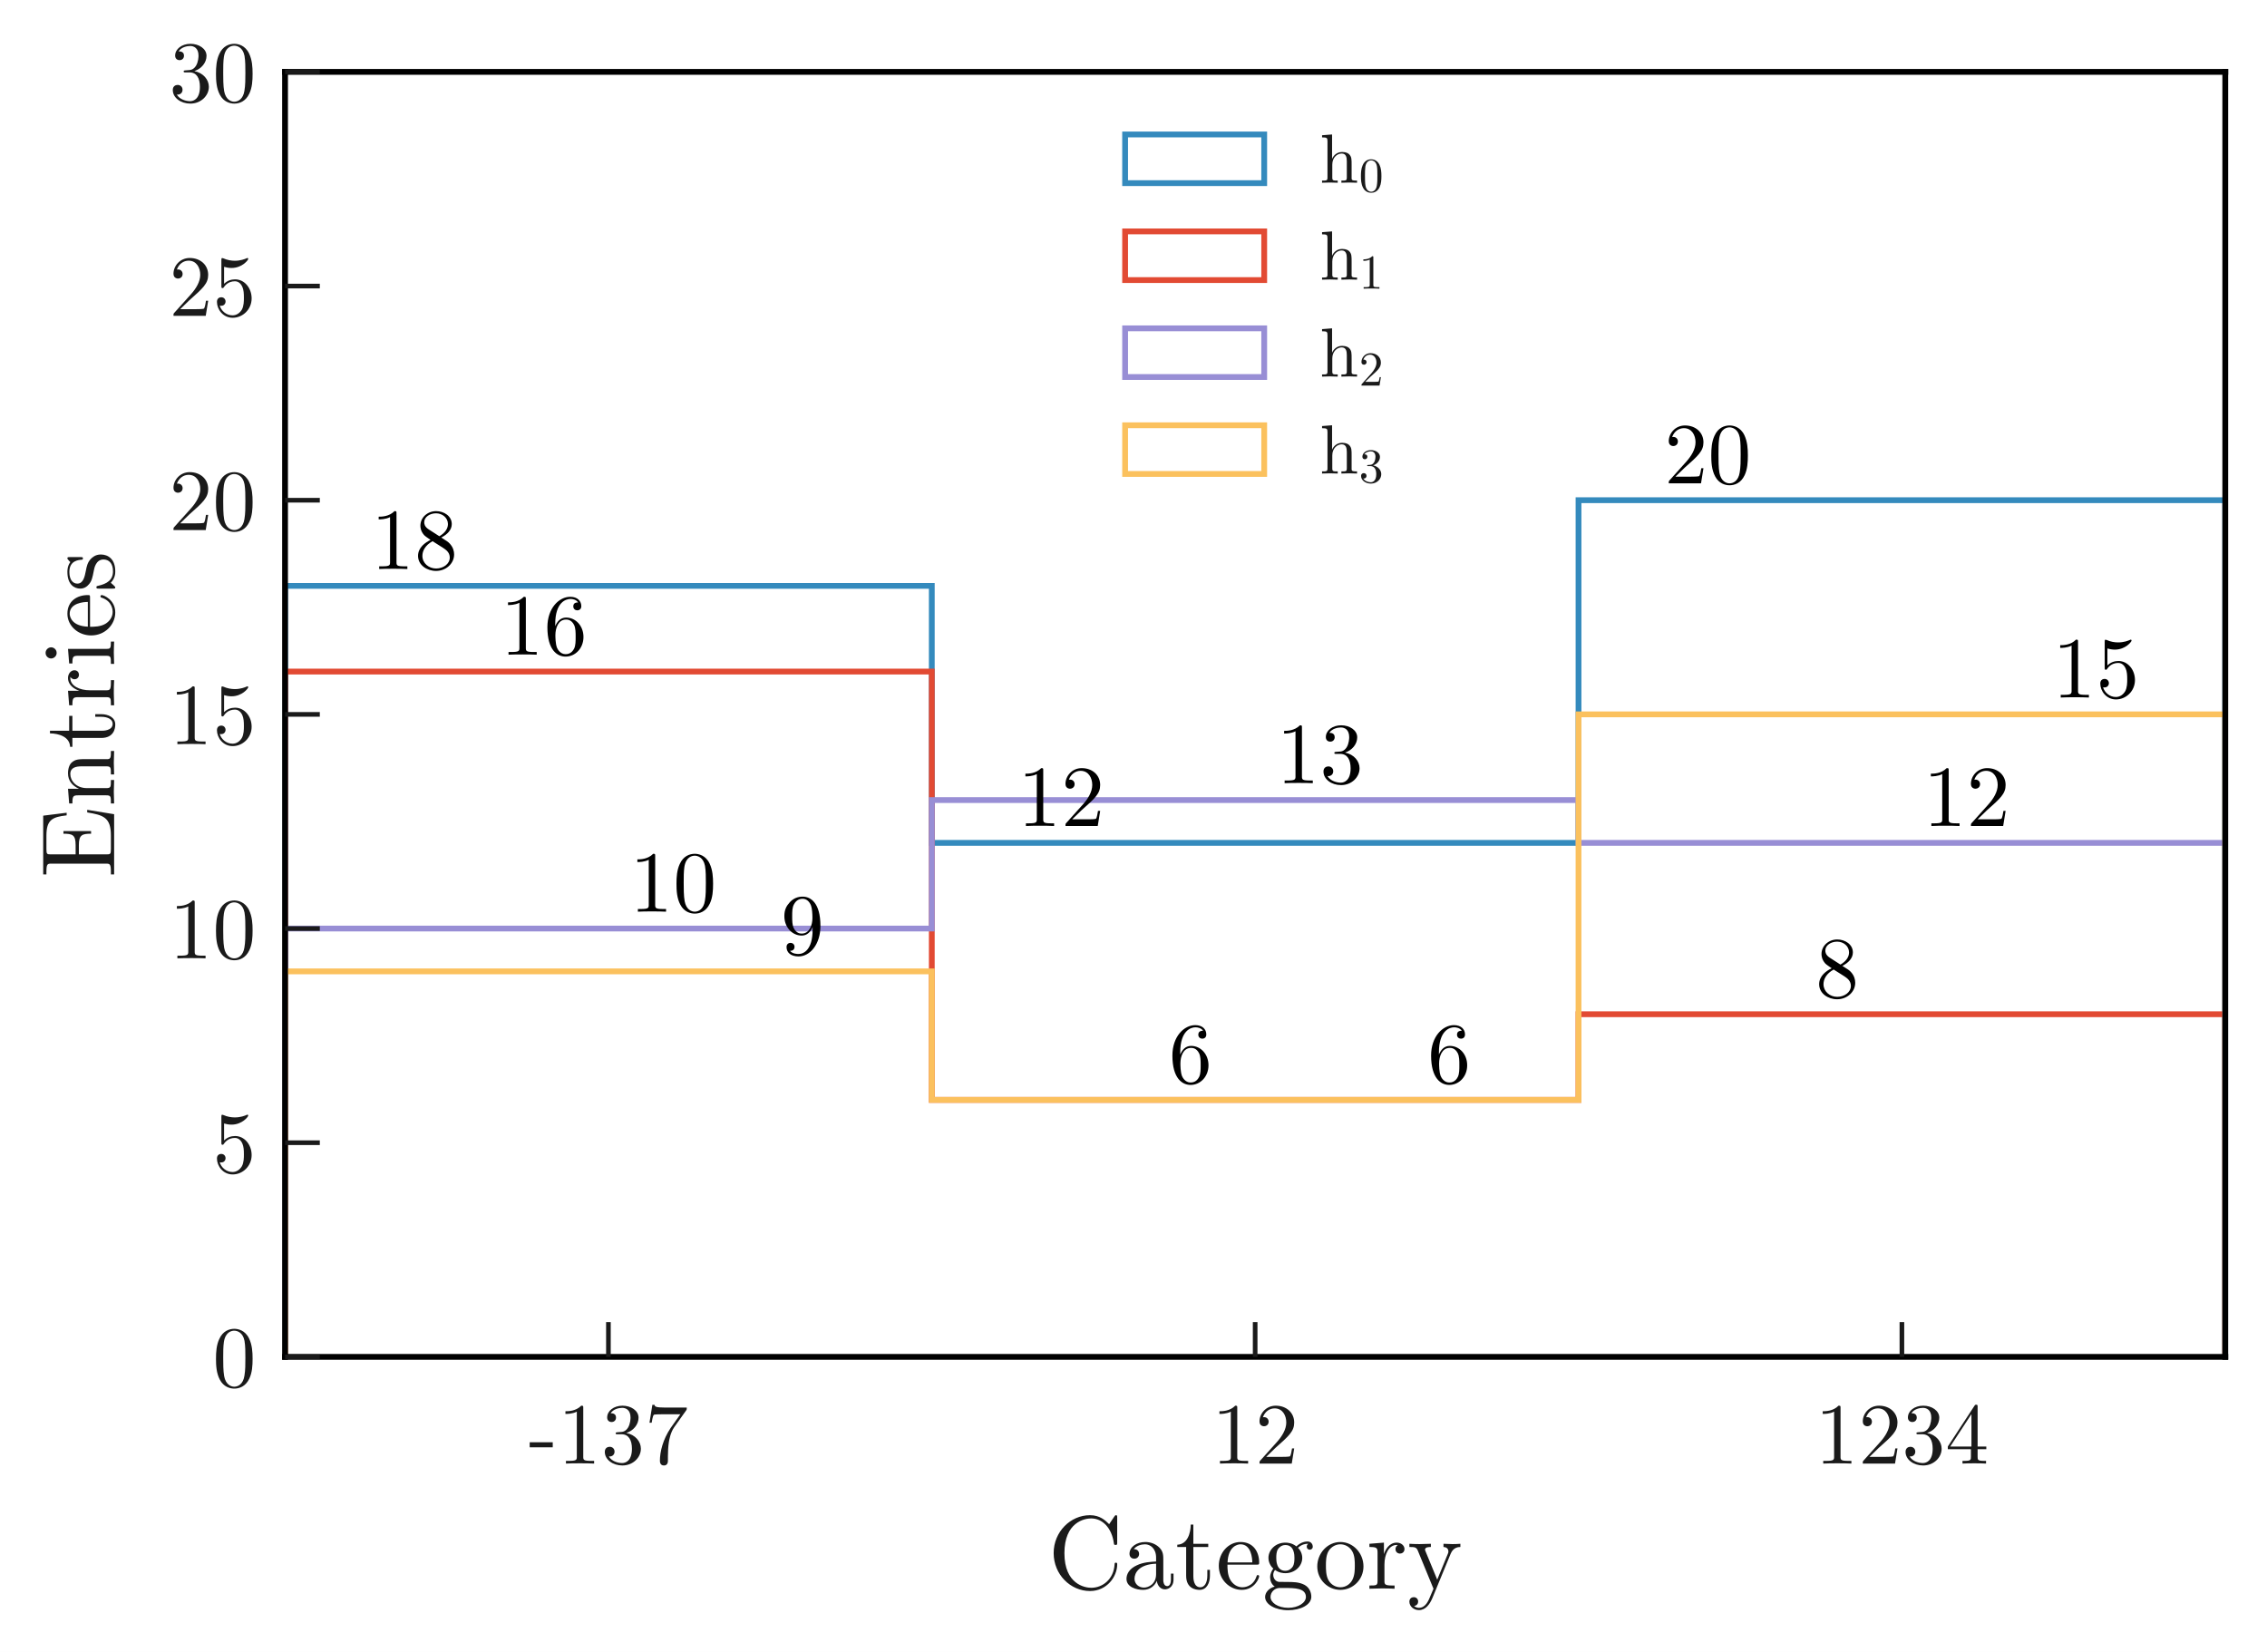
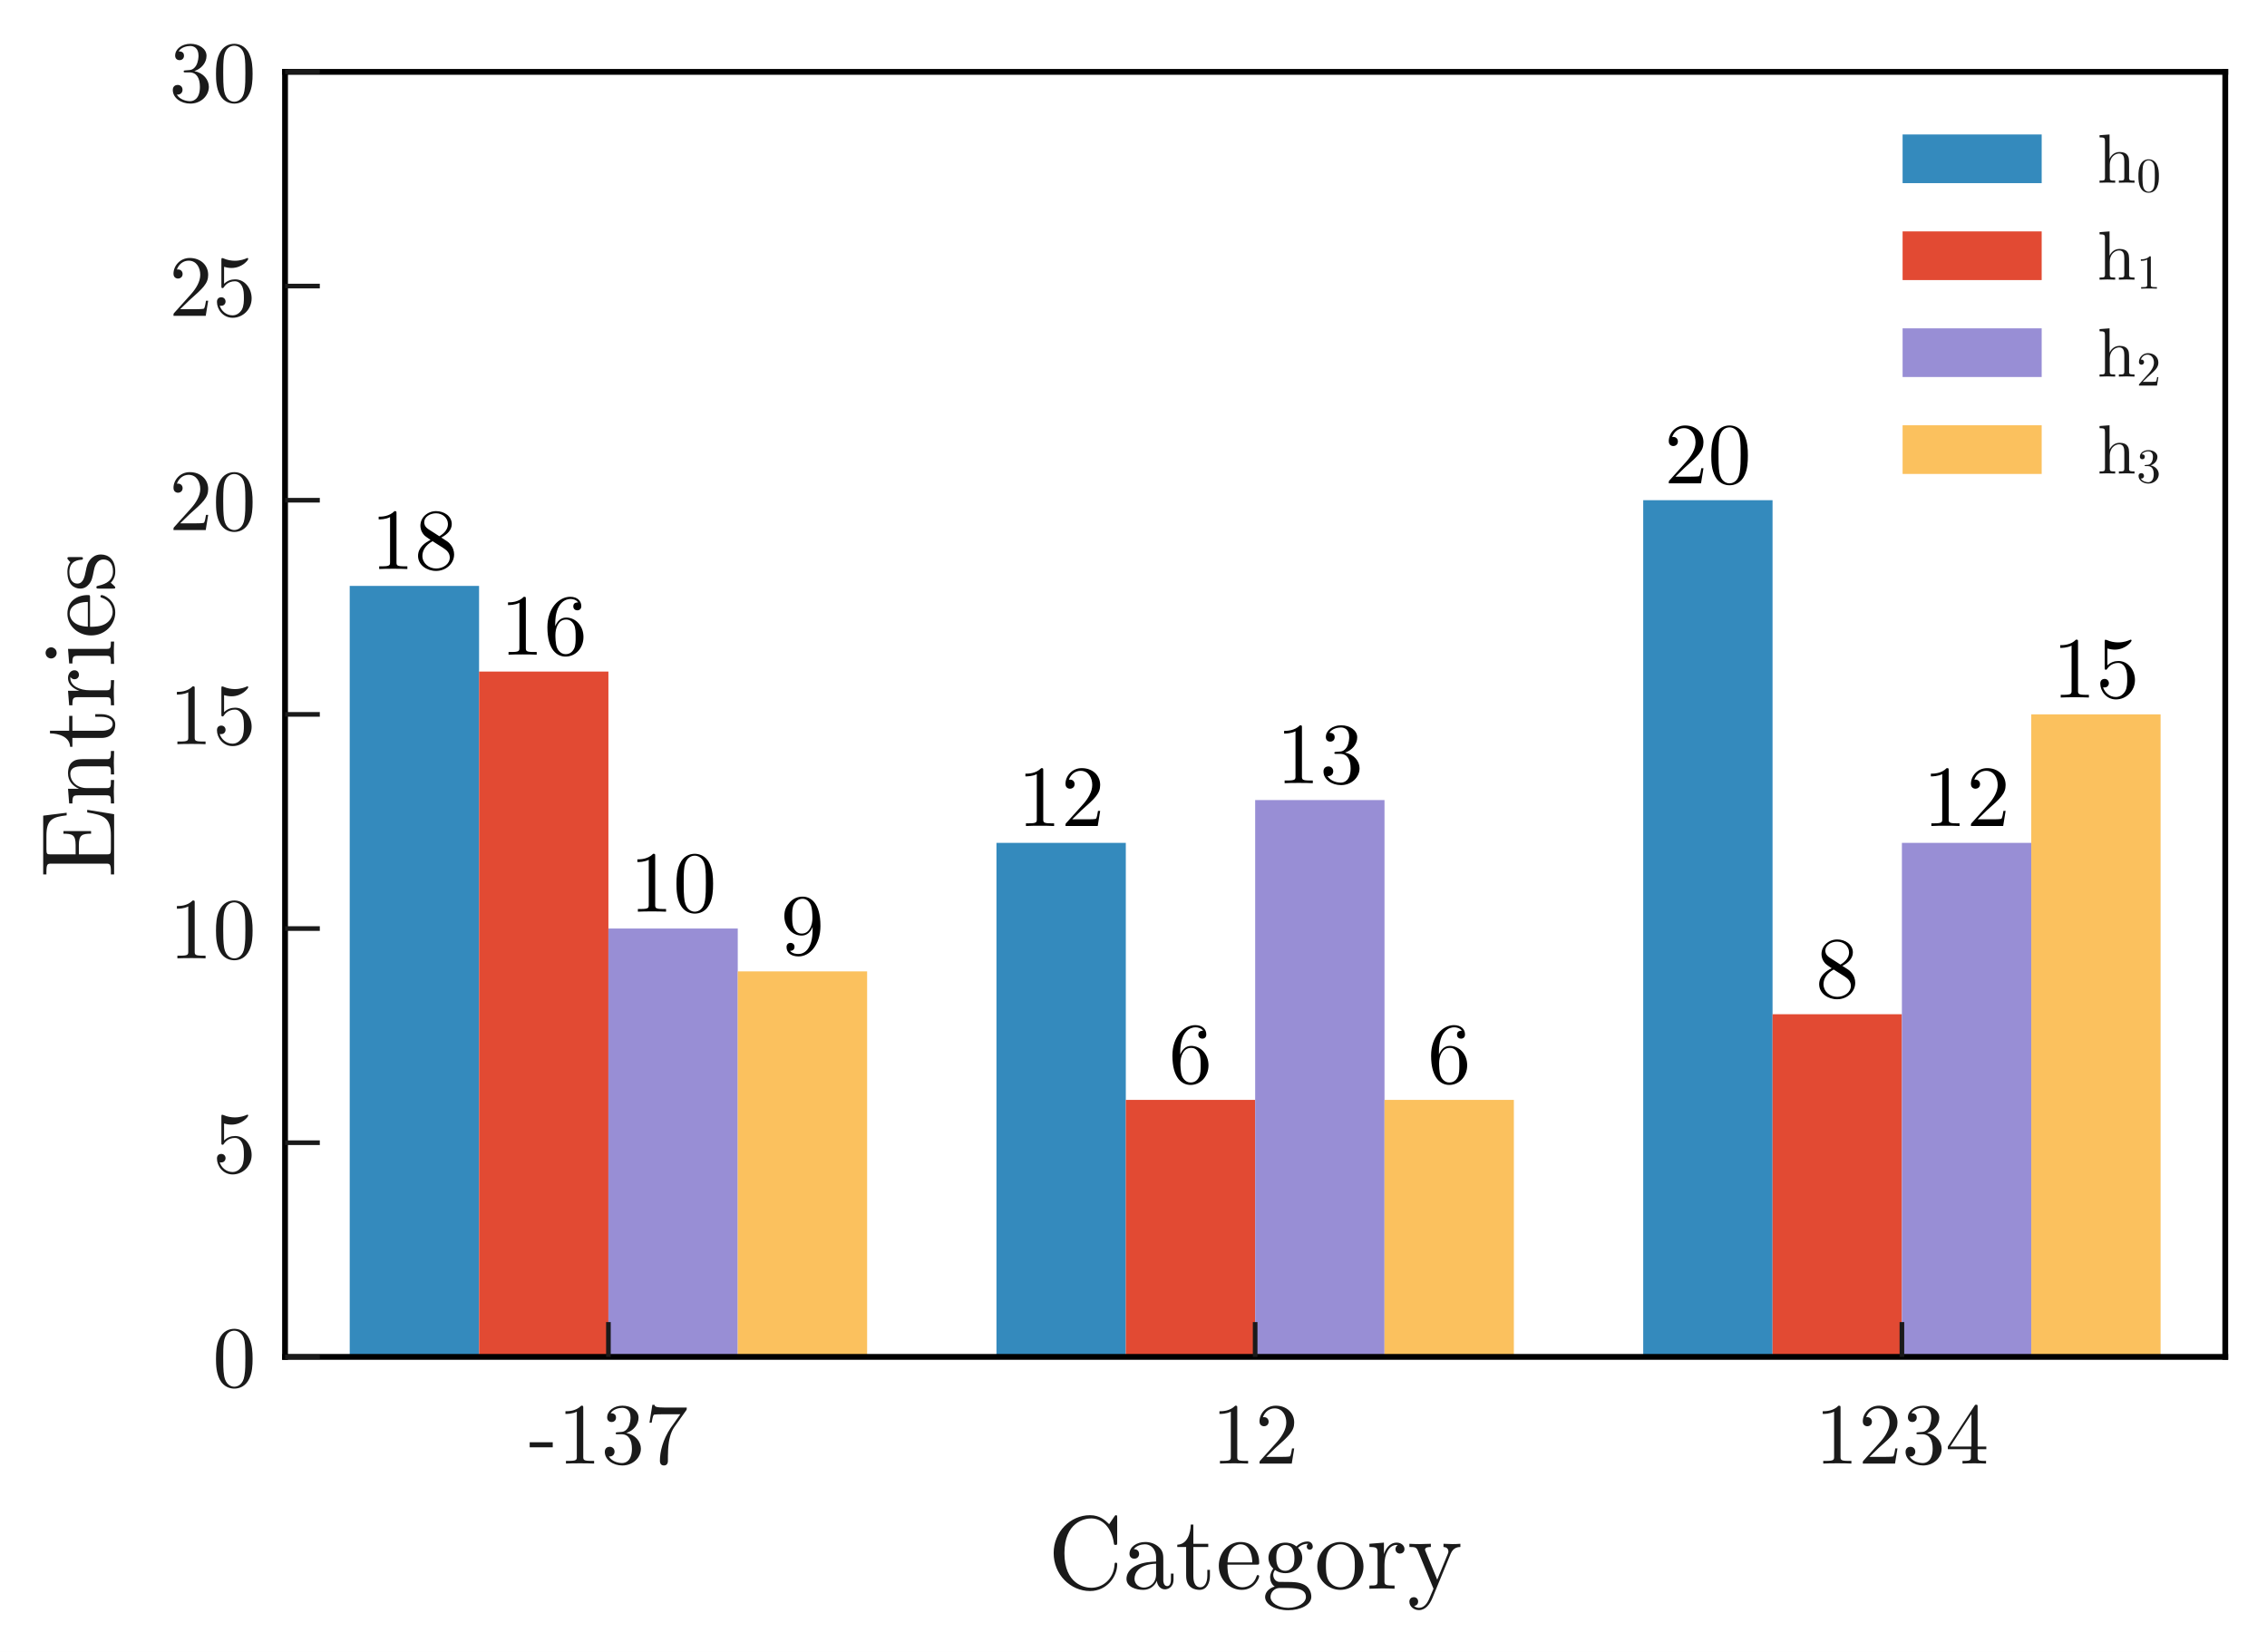
<svg xmlns="http://www.w3.org/2000/svg" xmlns:xlink="http://www.w3.org/1999/xlink" width="391.186pt" height="285.084pt" viewBox="0 0 391.186 285.084" version="1.1">
  <defs>
    <style type="text/css">*{stroke-linejoin: round; stroke-linecap: butt}</style>
  </defs>
  <g id="figure_1">
    <g id="patch_1">
      <path d="M 0 285.084  L 391.186 285.084  L 391.186 0  L 0 0  z " style="fill: #ffffff" />
    </g>
    <g id="axes_1">
      <g id="patch_2">
        <path d="M 49.186 234.165  L 383.986 234.165  L 383.986 12.405  L 49.186 12.405  z " style="fill: #ffffff" />
      </g>
      <g id="patch_3">
-         <path d="M 49.186 234.165  L 49.186 101.109  L 160.786 101.109  L 160.786 145.461  L 272.386 145.461  L 272.386 86.325  L 383.986 86.325  L 383.986 234.165  " clip-path="url(#p1857f18e37)" style="fill: none; stroke: #348abd; stroke-linejoin: miter" />
+         <path d="M 60.346 234.165  L 82.666 234.165  L 82.666 101.109  L 60.346 101.109  z " clip-path="url(#p1857f18e37)" style="fill: #348abd" />
      </g>
      <g id="patch_4">
-         <path d="M 49.186 234.165  L 49.186 115.893  L 160.786 115.893  L 160.786 189.813  L 272.386 189.813  L 272.386 175.029  L 383.986 175.029  L 383.986 234.165  " clip-path="url(#p1857f18e37)" style="fill: none; stroke: #e24a33; stroke-linejoin: miter" />
+         <path d="M 171.946 234.165  L 194.266 234.165  L 194.266 145.461  L 171.946 145.461  z " clip-path="url(#p1857f18e37)" style="fill: #348abd" />
      </g>
      <g id="patch_5">
-         <path d="M 49.186 234.165  L 49.186 160.245  L 160.786 160.245  L 160.786 138.069  L 272.386 138.069  L 272.386 145.461  L 383.986 145.461  L 383.986 234.165  " clip-path="url(#p1857f18e37)" style="fill: none; stroke: #988ed5; stroke-linejoin: miter" />
+         <path d="M 283.546 234.165  L 305.866 234.165  L 305.866 86.325  L 283.546 86.325  z " clip-path="url(#p1857f18e37)" style="fill: #348abd" />
      </g>
      <g id="patch_6">
-         <path d="M 49.186 234.165  L 49.186 167.637  L 160.786 167.637  L 160.786 189.813  L 272.386 189.813  L 272.386 123.285  L 383.986 123.285  L 383.986 234.165  " clip-path="url(#p1857f18e37)" style="fill: none; stroke: #fbc15e; stroke-linejoin: miter" />
+         <path d="M 82.666 234.165  L 104.986 234.165  L 104.986 115.893  L 82.666 115.893  z " clip-path="url(#p1857f18e37)" style="fill: #e24a33" />
      </g>
      <g id="patch_7">
+         <path d="M 194.266 234.165  L 216.586 234.165  L 216.586 189.813  L 194.266 189.813  z " clip-path="url(#p1857f18e37)" style="fill: #e24a33" />
+       </g>
+       <g id="patch_8">
+         <path d="M 305.866 234.165  L 328.186 234.165  L 328.186 175.029  L 305.866 175.029  z " clip-path="url(#p1857f18e37)" style="fill: #e24a33" />
+       </g>
+       <g id="patch_9">
+         <path d="M 104.986 234.165  L 127.306 234.165  L 127.306 160.245  L 104.986 160.245  z " clip-path="url(#p1857f18e37)" style="fill: #988ed5" />
+       </g>
+       <g id="patch_10">
+         <path d="M 216.586 234.165  L 238.906 234.165  L 238.906 138.069  L 216.586 138.069  z " clip-path="url(#p1857f18e37)" style="fill: #988ed5" />
+       </g>
+       <g id="patch_11">
+         <path d="M 328.186 234.165  L 350.506 234.165  L 350.506 145.461  L 328.186 145.461  z " clip-path="url(#p1857f18e37)" style="fill: #988ed5" />
+       </g>
+       <g id="patch_12">
+         <path d="M 127.306 234.165  L 149.626 234.165  L 149.626 167.637  L 127.306 167.637  z " clip-path="url(#p1857f18e37)" style="fill: #fbc15e" />
+       </g>
+       <g id="patch_13">
+         <path d="M 238.906 234.165  L 261.226 234.165  L 261.226 189.813  L 238.906 189.813  z " clip-path="url(#p1857f18e37)" style="fill: #fbc15e" />
+       </g>
+       <g id="patch_14">
+         <path d="M 350.506 234.165  L 372.826 234.165  L 372.826 123.285  L 350.506 123.285  z " clip-path="url(#p1857f18e37)" style="fill: #fbc15e" />
+       </g>
+       <g id="patch_15">
        <path d="M 49.186 234.165  L 49.186 12.405  " style="fill: none; stroke: #000000; stroke-linejoin: miter; stroke-linecap: square" />
      </g>
-       <g id="patch_8">
+       <g id="patch_16">
        <path d="M 383.986 234.165  L 383.986 12.405  " style="fill: none; stroke: #000000; stroke-linejoin: miter; stroke-linecap: square" />
      </g>
-       <g id="patch_9">
+       <g id="patch_17">
        <path d="M 49.186 234.165  L 383.986 234.165  " style="fill: none; stroke: #000000; stroke-linejoin: miter; stroke-linecap: square" />
      </g>
-       <g id="patch_10">
+       <g id="patch_18">
        <path d="M 49.186 12.405  L 383.986 12.405  " style="fill: none; stroke: #000000; stroke-linejoin: miter; stroke-linecap: square" />
      </g>
      <g id="matplotlib.axis_1">
        <g id="xtick_1">
          <g id="line2d_1">
            <defs>
              <path id="m8dec1b3d1d" d="M 0 0  L 0 -6  " style="stroke: #1a1a1a; stroke-width: 0.8" />
            </defs>
            <g>
              <use xlink:href="#m8dec1b3d1d" x="104.986" y="234.165" style="fill: #1a1a1a; stroke: #1a1a1a; stroke-width: 0.8" />
            </g>
          </g>
          <g id="text_1">
            <g style="fill: #1a1a1a" transform="translate(91.23898 252.5764) scale(0.15 -0.15)">
              <defs>
                <path id="LatinModernMath-Regular-2d" d="M 1766 1197  L 1766 1568  L 70 1568  L 70 1197  L 1766 1197  z " transform="scale(0.015625)" />
                <path id="LatinModernMath-Regular-31" d="M 2682 0  L 2682 198  L 2477 198  C 1901 198 1882 269 1882 506  L 1882 4096  C 1882 4250 1882 4262 1734 4262  C 1338 3853 774 3853 570 3853  L 570 3654  C 698 3654 1075 3654 1408 3821  L 1408 506  C 1408 275 1389 198 813 198  L 608 198  L 608 0  C 832 19 1389 19 1645 19  C 1901 19 2458 19 2682 0  z " transform="scale(0.015625)" />
                <path id="LatinModernMath-Regular-33" d="M 2925 1094  C 2925 1619 2522 2118 1856 2253  C 2381 2426 2752 2874 2752 3379  C 2752 3904 2189 4262 1574 4262  C 928 4262 442 3878 442 3392  C 442 3181 582 3059 768 3059  C 966 3059 1094 3200 1094 3386  C 1094 3706 794 3706 698 3706  C 896 4019 1318 4102 1549 4102  C 1811 4102 2163 3962 2163 3386  C 2163 3309 2150 2938 1984 2656  C 1792 2349 1574 2330 1414 2323  C 1363 2317 1210 2304 1165 2304  C 1114 2298 1069 2291 1069 2227  C 1069 2157 1114 2157 1222 2157  L 1504 2157  C 2029 2157 2266 1722 2266 1094  C 2266 224 1824 38 1542 38  C 1267 38 787 147 563 525  C 787 493 986 634 986 877  C 986 1107 813 1235 627 1235  C 474 1235 269 1146 269 864  C 269 282 864 -141 1562 -141  C 2342 -141 2925 442 2925 1094  z " transform="scale(0.015625)" />
                <path id="LatinModernMath-Regular-37" d="M 3104 4122  L 1549 4122  C 768 4122 755 4205 730 4326  L 570 4326  L 358 3008  L 518 3008  C 538 3110 595 3514 678 3590  C 723 3629 1222 3629 1306 3629  L 2630 3629  L 1914 2618  C 1338 1754 1126 864 1126 211  C 1126 147 1126 -141 1421 -141  C 1715 -141 1715 147 1715 211  L 1715 538  C 1715 890 1734 1242 1786 1587  C 1811 1734 1901 2285 2182 2682  L 3046 3898  C 3104 3974 3104 3987 3104 4122  z " transform="scale(0.015625)" />
              </defs>
              <use xlink:href="#LatinModernMath-Regular-2d" />
              <use xlink:href="#LatinModernMath-Regular-31" x="33.3" />
              <use xlink:href="#LatinModernMath-Regular-33" x="83.3" />
              <use xlink:href="#LatinModernMath-Regular-37" x="133.3" />
            </g>
          </g>
        </g>
        <g id="xtick_2">
          <g id="line2d_2">
            <g>
              <use xlink:href="#m8dec1b3d1d" x="216.586" y="234.165" style="fill: #1a1a1a; stroke: #1a1a1a; stroke-width: 0.8" />
            </g>
          </g>
          <g id="text_2">
            <g style="fill: #1a1a1a" transform="translate(209.0863 252.5764) scale(0.15 -0.15)">
              <defs>
                <path id="LatinModernMath-Regular-32" d="M 2874 1114  L 2714 1114  C 2682 922 2637 640 2573 544  C 2528 493 2106 493 1965 493  L 813 493  L 1491 1152  C 2490 2035 2874 2381 2874 3021  C 2874 3750 2298 4262 1517 4262  C 794 4262 320 3674 320 3104  C 320 2746 640 2746 659 2746  C 768 2746 992 2822 992 3085  C 992 3251 877 3418 653 3418  C 602 3418 589 3418 570 3411  C 717 3827 1062 4064 1434 4064  C 2016 4064 2291 3546 2291 3021  C 2291 2509 1971 2003 1619 1606  L 390 237  C 320 166 320 154 320 0  L 2694 0  L 2874 1114  z " transform="scale(0.015625)" />
              </defs>
              <use xlink:href="#LatinModernMath-Regular-31" />
              <use xlink:href="#LatinModernMath-Regular-32" x="50" />
            </g>
          </g>
        </g>
        <g id="xtick_3">
          <g id="line2d_3">
            <g>
              <use xlink:href="#m8dec1b3d1d" x="328.186" y="234.165" style="fill: #1a1a1a; stroke: #1a1a1a; stroke-width: 0.8" />
            </g>
          </g>
          <g id="text_3">
            <g style="fill: #1a1a1a" transform="translate(313.1862 252.5764) scale(0.15 -0.15)">
              <defs>
                <path id="LatinModernMath-Regular-34" d="M 3014 1056  L 3014 1254  L 2374 1254  L 2374 4166  C 2374 4294 2374 4333 2272 4333  C 2214 4333 2195 4333 2144 4256  L 179 1254  L 179 1056  L 1882 1056  L 1882 499  C 1882 269 1869 198 1395 198  L 1261 198  L 1261 0  C 1523 19 1856 19 2125 19  C 2394 19 2733 19 2995 0  L 2995 198  L 2861 198  C 2387 198 2374 269 2374 499  L 2374 1056  L 3014 1056  z M 1920 1254  L 358 1254  L 1920 3642  L 1920 1254  z " transform="scale(0.015625)" />
              </defs>
              <use xlink:href="#LatinModernMath-Regular-31" />
              <use xlink:href="#LatinModernMath-Regular-32" x="50" />
              <use xlink:href="#LatinModernMath-Regular-33" x="100" />
              <use xlink:href="#LatinModernMath-Regular-34" x="150" />
            </g>
          </g>
        </g>
        <g id="text_4">
          <g style="fill: #1a1a1a" transform="translate(180.8098 274.1773) scale(0.18 -0.18)">
            <defs>
              <path id="LatinModernMath-Regular-43" d="M 4256 1491  C 4256 1555 4256 1600 4173 1600  C 4102 1600 4102 1562 4096 1498  C 4045 582 3360 58 2662 58  C 2272 58 1018 275 1018 2182  C 1018 4096 2266 4314 2656 4314  C 3354 4314 3923 3731 4051 2797  C 4064 2707 4064 2688 4154 2688  C 4256 2688 4256 2707 4256 2842  L 4256 4358  C 4256 4467 4256 4512 4186 4512  C 4160 4512 4134 4512 4083 4435  L 3763 3962  C 3526 4192 3200 4512 2586 4512  C 1389 4512 358 3494 358 2189  C 358 864 1395 -141 2586 -141  C 3629 -141 4256 749 4256 1491  z " transform="scale(0.015625)" />
              <path id="LatinModernMath-Regular-61" d="M 3091 570  L 3091 928  L 2931 928  L 2931 570  C 2931 198 2771 160 2701 160  C 2490 160 2464 448 2464 480  L 2464 1760  C 2464 2029 2464 2278 2234 2515  C 1984 2765 1664 2867 1357 2867  C 832 2867 390 2566 390 2144  C 390 1952 518 1843 685 1843  C 864 1843 979 1971 979 2138  C 979 2214 947 2426 653 2432  C 826 2656 1139 2726 1344 2726  C 1658 2726 2022 2477 2022 1907  L 2022 1670  C 1696 1651 1248 1632 845 1440  C 365 1222 205 890 205 608  C 205 90 826 -70 1229 -70  C 1651 -70 1946 186 2067 486  C 2093 230 2266 -38 2566 -38  C 2701 -38 3091 51 3091 570  z M 2022 896  C 2022 288 1562 70 1274 70  C 960 70 698 294 698 614  C 698 966 966 1498 2022 1536  L 2022 896  z " transform="scale(0.015625)" />
              <path id="LatinModernMath-Regular-74" d="M 2125 794  L 2125 1158  L 1965 1158  L 1965 806  C 1965 333 1773 90 1536 90  C 1107 90 1107 672 1107 781  L 1107 2560  L 2022 2560  L 2022 2758  L 1107 2758  L 1107 3936  L 947 3936  C 941 3411 749 2726 122 2701  L 122 2560  L 666 2560  L 666 794  C 666 6 1261 -70 1491 -70  C 1946 -70 2125 384 2125 794  z " transform="scale(0.015625)" />
              <path id="LatinModernMath-Regular-65" d="M 2656 762  C 2656 826 2605 838 2573 838  C 2515 838 2502 800 2490 749  C 2266 90 1690 90 1626 90  C 1306 90 1050 282 902 518  C 710 826 710 1248 710 1478  L 2496 1478  C 2637 1478 2656 1478 2656 1613  C 2656 2246 2310 2867 1510 2867  C 768 2867 179 2208 179 1408  C 179 550 851 -70 1587 -70  C 2368 -70 2656 640 2656 762  z M 2234 1613  L 717 1613  C 755 2566 1293 2726 1510 2726  C 2170 2726 2234 1862 2234 1613  z " transform="scale(0.015625)" />
              <path id="LatinModernMath-Regular-67" d="M 3104 2586  C 3104 2694 3027 2899 2778 2899  C 2650 2899 2368 2861 2099 2598  C 1830 2810 1562 2829 1421 2829  C 826 2829 384 2387 384 1894  C 384 1613 525 1370 685 1235  C 602 1139 486 928 486 704  C 486 506 570 262 768 134  C 384 26 179 -250 179 -506  C 179 -966 813 -1318 1594 -1318  C 2349 -1318 3014 -992 3014 -493  C 3014 -269 2925 58 2598 237  C 2259 416 1888 416 1498 416  C 1338 416 1062 416 1018 422  C 813 448 678 646 678 851  C 678 877 678 1024 787 1152  C 1037 973 1299 954 1421 954  C 2016 954 2458 1395 2458 1888  C 2458 2125 2355 2362 2195 2509  C 2426 2726 2656 2758 2771 2758  C 2771 2758 2816 2758 2835 2752  C 2765 2726 2733 2656 2733 2579  C 2733 2470 2816 2394 2918 2394  C 2982 2394 3104 2438 3104 2586  z M 1978 1894  C 1978 1722 1971 1517 1875 1357  C 1824 1280 1677 1101 1421 1101  C 864 1101 864 1741 864 1888  C 864 2061 870 2266 966 2426  C 1018 2502 1165 2682 1421 2682  C 1978 2682 1978 2042 1978 1894  z M 2682 -506  C 2682 -851 2227 -1171 1600 -1171  C 954 -1171 512 -845 512 -506  C 512 -211 755 26 1037 45  L 1414 45  C 1965 45 2682 45 2682 -506  z " transform="scale(0.015625)" />
              <path id="LatinModernMath-Regular-6f" d="M 3014 1370  C 3014 2189 2374 2867 1600 2867  C 800 2867 179 2170 179 1370  C 179 544 845 -70 1594 -70  C 2368 -70 3014 557 3014 1370  z M 2483 1421  C 2483 1190 2483 845 2342 563  C 2202 275 1920 90 1600 90  C 1325 90 1043 224 870 518  C 710 800 710 1190 710 1421  C 710 1670 710 2016 864 2298  C 1037 2592 1338 2726 1594 2726  C 1875 2726 2150 2586 2317 2310  C 2483 2035 2483 1664 2483 1421  z " transform="scale(0.015625)" />
              <path id="LatinModernMath-Regular-72" d="M 2330 2438  C 2330 2643 2131 2829 1856 2829  C 1389 2829 1158 2400 1069 2125  L 1069 2829  L 179 2758  L 179 2560  C 627 2560 678 2515 678 2202  L 678 486  C 678 198 608 198 179 198  L 179 0  L 909 19  C 1165 19 1466 19 1722 0  L 1722 198  L 1587 198  C 1114 198 1101 269 1101 499  L 1101 1485  C 1101 2118 1370 2688 1856 2688  C 1901 2688 1914 2688 1926 2682  C 1907 2675 1779 2598 1779 2432  C 1779 2253 1914 2157 2054 2157  C 2170 2157 2330 2234 2330 2438  z " transform="scale(0.015625)" />
              <path id="LatinModernMath-Regular-79" d="M 3251 2560  L 3251 2758  C 3104 2746 2918 2739 2771 2739  L 2214 2758  L 2214 2560  C 2413 2554 2515 2445 2515 2285  C 2515 2221 2509 2208 2477 2131  L 1830 557  L 1120 2278  C 1094 2342 1082 2368 1082 2394  C 1082 2560 1318 2560 1440 2560  L 1440 2758  L 742 2739  C 570 2739 314 2746 122 2758  L 122 2560  C 429 2560 550 2560 640 2336  L 1600 0  L 1440 -378  C 1299 -730 1120 -1171 710 -1171  C 678 -1171 531 -1171 410 -1056  C 608 -1030 659 -890 659 -787  C 659 -621 538 -518 390 -518  C 262 -518 122 -602 122 -794  C 122 -1082 390 -1312 710 -1312  C 1114 -1312 1376 -947 1530 -582  L 2656 2150  C 2822 2554 3149 2560 3251 2560  z " transform="scale(0.015625)" />
            </defs>
            <use xlink:href="#LatinModernMath-Regular-43" />
            <use xlink:href="#LatinModernMath-Regular-61" x="72.2" />
            <use xlink:href="#LatinModernMath-Regular-74" x="122.2" />
            <use xlink:href="#LatinModernMath-Regular-65" x="161.1" />
            <use xlink:href="#LatinModernMath-Regular-67" x="205.5" />
            <use xlink:href="#LatinModernMath-Regular-6f" x="255.5" />
            <use xlink:href="#LatinModernMath-Regular-72" x="305.5" />
            <use xlink:href="#LatinModernMath-Regular-79" x="344.7" />
          </g>
        </g>
      </g>
      <g id="matplotlib.axis_2">
        <g id="ytick_1">
          <g id="line2d_4">
            <defs>
              <path id="mc947610920" d="M 0 0  L 6 0  " style="stroke: #1a1a1a; stroke-width: 0.8" />
            </defs>
            <g>
              <use xlink:href="#mc947610920" x="49.186" y="234.165" style="fill: #1a1a1a; stroke: #1a1a1a; stroke-width: 0.8" />
            </g>
          </g>
          <g id="text_5">
            <g style="fill: #1a1a1a" transform="translate(36.68625 239.3709) scale(0.15 -0.15)">
              <defs>
                <path id="LatinModernMath-Regular-30" d="M 2944 2048  C 2944 2560 2912 3072 2688 3546  C 2394 4160 1869 4262 1600 4262  C 1216 4262 749 4096 486 3501  C 282 3059 250 2560 250 2048  C 250 1568 275 992 538 506  C 813 -13 1280 -141 1594 -141  C 1939 -141 2426 -6 2707 602  C 2912 1043 2944 1542 2944 2048  z M 2413 2125  C 2413 1645 2413 1210 2342 800  C 2246 192 1882 0 1594 0  C 1344 0 966 160 851 774  C 781 1158 781 1747 781 2125  C 781 2534 781 2957 832 3302  C 954 4064 1434 4122 1594 4122  C 1805 4122 2227 4006 2349 3373  C 2413 3014 2413 2528 2413 2125  z " transform="scale(0.015625)" />
              </defs>
              <use xlink:href="#LatinModernMath-Regular-30" transform="translate(0 0.40625)" />
            </g>
          </g>
        </g>
        <g id="ytick_2">
          <g id="line2d_5">
            <g>
              <use xlink:href="#mc947610920" x="49.186" y="197.205" style="fill: #1a1a1a; stroke: #1a1a1a; stroke-width: 0.8" />
            </g>
          </g>
          <g id="text_6">
            <g style="fill: #1a1a1a" transform="translate(36.68625 202.4109) scale(0.15 -0.15)">
              <defs>
                <path id="LatinModernMath-Regular-35" d="M 2874 1286  C 2874 2048 2349 2688 1658 2688  C 1350 2688 1075 2586 845 2362  L 845 3610  C 973 3571 1184 3526 1389 3526  C 2176 3526 2624 4109 2624 4192  C 2624 4230 2605 4262 2560 4262  C 2560 4262 2541 4262 2509 4243  C 2381 4186 2067 4058 1638 4058  C 1382 4058 1088 4102 787 4237  C 736 4256 710 4256 710 4256  C 646 4256 646 4205 646 4102  L 646 2208  C 646 2093 646 2042 736 2042  C 781 2042 794 2061 819 2099  C 890 2202 1126 2547 1645 2547  C 1978 2547 2138 2253 2189 2138  C 2291 1901 2304 1651 2304 1331  C 2304 1107 2304 723 2150 454  C 1997 205 1760 38 1466 38  C 998 38 634 378 525 755  C 544 749 563 742 634 742  C 845 742 954 902 954 1056  C 954 1210 845 1370 634 1370  C 544 1370 320 1325 320 1030  C 320 480 762 -141 1478 -141  C 2221 -141 2874 474 2874 1286  z " transform="scale(0.015625)" />
              </defs>
              <use xlink:href="#LatinModernMath-Regular-35" transform="translate(0 0.40625)" />
            </g>
          </g>
        </g>
        <g id="ytick_3">
          <g id="line2d_6">
            <g>
              <use xlink:href="#mc947610920" x="49.186" y="160.245" style="fill: #1a1a1a; stroke: #1a1a1a; stroke-width: 0.8" />
            </g>
          </g>
          <g id="text_7">
            <g style="fill: #1a1a1a" transform="translate(29.18625 165.4509) scale(0.15 -0.15)">
              <use xlink:href="#LatinModernMath-Regular-31" transform="translate(0 0.40625)" />
              <use xlink:href="#LatinModernMath-Regular-30" transform="translate(49.99999 0.40625)" />
            </g>
          </g>
        </g>
        <g id="ytick_4">
          <g id="line2d_7">
            <g>
              <use xlink:href="#mc947610920" x="49.186" y="123.285" style="fill: #1a1a1a; stroke: #1a1a1a; stroke-width: 0.8" />
            </g>
          </g>
          <g id="text_8">
            <g style="fill: #1a1a1a" transform="translate(29.18625 128.4909) scale(0.15 -0.15)">
              <use xlink:href="#LatinModernMath-Regular-31" transform="translate(0 0.40625)" />
              <use xlink:href="#LatinModernMath-Regular-35" transform="translate(49.99999 0.40625)" />
            </g>
          </g>
        </g>
        <g id="ytick_5">
          <g id="line2d_8">
            <g>
              <use xlink:href="#mc947610920" x="49.186" y="86.325" style="fill: #1a1a1a; stroke: #1a1a1a; stroke-width: 0.8" />
            </g>
          </g>
          <g id="text_9">
            <g style="fill: #1a1a1a" transform="translate(29.18625 91.53094) scale(0.15 -0.15)">
              <use xlink:href="#LatinModernMath-Regular-32" transform="translate(0 0.40625)" />
              <use xlink:href="#LatinModernMath-Regular-30" transform="translate(49.99999 0.40625)" />
            </g>
          </g>
        </g>
        <g id="ytick_6">
          <g id="line2d_9">
            <g>
              <use xlink:href="#mc947610920" x="49.186" y="49.365" style="fill: #1a1a1a; stroke: #1a1a1a; stroke-width: 0.8" />
            </g>
          </g>
          <g id="text_10">
            <g style="fill: #1a1a1a" transform="translate(29.18625 54.57094) scale(0.15 -0.15)">
              <use xlink:href="#LatinModernMath-Regular-32" transform="translate(0 0.40625)" />
              <use xlink:href="#LatinModernMath-Regular-35" transform="translate(49.99999 0.40625)" />
            </g>
          </g>
        </g>
        <g id="ytick_7">
          <g id="line2d_10">
            <g>
              <use xlink:href="#mc947610920" x="49.186" y="12.405" style="fill: #1a1a1a; stroke: #1a1a1a; stroke-width: 0.8" />
            </g>
          </g>
          <g id="text_11">
            <g style="fill: #1a1a1a" transform="translate(29.18625 17.61094) scale(0.15 -0.15)">
              <use xlink:href="#LatinModernMath-Regular-33" transform="translate(0 0.40625)" />
              <use xlink:href="#LatinModernMath-Regular-30" transform="translate(49.99999 0.40625)" />
            </g>
          </g>
        </g>
        <g id="text_12">
          <g style="fill: #1a1a1a" transform="translate(19.69312 151.492) rotate(-90) scale(0.18 -0.18)">
            <defs>
              <path id="LatinModernMath-Regular-45" d="M 4173 1651  L 4013 1651  C 3853 666 3706 198 2605 198  L 1754 198  C 1453 198 1440 243 1440 454  L 1440 2163  L 2016 2163  C 2637 2163 2707 1958 2707 1414  L 2867 1414  L 2867 3110  L 2707 3110  C 2707 2560 2637 2362 2016 2362  L 1440 2362  L 1440 3898  C 1440 4109 1453 4154 1754 4154  L 2579 4154  C 3558 4154 3731 3802 3834 2912  L 3994 2912  L 3814 4352  L 211 4352  L 211 4154  L 365 4154  C 858 4154 870 4083 870 3853  L 870 499  C 870 269 858 198 365 198  L 211 198  L 211 0  L 3904 0  L 4173 1651  z " transform="scale(0.015625)" />
              <path id="LatinModernMath-Regular-6e" d="M 3424 0  L 3424 198  C 3091 198 2931 198 2925 390  L 2925 1613  C 2925 2163 2925 2362 2726 2592  C 2637 2701 2426 2829 2054 2829  C 1587 2829 1286 2554 1107 2157  L 1107 2829  L 205 2758  L 205 2560  C 653 2560 704 2515 704 2202  L 704 486  C 704 198 634 198 205 198  L 205 0  L 928 19  L 1645 0  L 1645 198  C 1216 198 1146 198 1146 486  L 1146 1664  C 1146 2330 1600 2688 2010 2688  C 2413 2688 2483 2342 2483 1978  L 2483 486  C 2483 198 2413 198 1984 198  L 1984 0  L 2707 19  L 3424 0  z " transform="scale(0.015625)" />
              <path id="LatinModernMath-Regular-69" d="M 1581 0  L 1581 198  C 1158 198 1133 230 1133 480  L 1133 2829  L 237 2758  L 237 2560  C 653 2560 710 2522 710 2208  L 710 486  C 710 198 640 198 211 198  L 211 0  L 915 19  C 1139 19 1363 6 1581 0  z M 1229 3866  C 1229 4038 1082 4205 890 4205  C 672 4205 544 4026 544 3866  C 544 3693 691 3526 883 3526  C 1101 3526 1229 3706 1229 3866  z " transform="scale(0.015625)" />
              <path id="LatinModernMath-Regular-73" d="M 2304 819  C 2304 1158 2112 1350 2035 1427  C 1824 1632 1574 1683 1306 1734  C 947 1805 518 1888 518 2259  C 518 2483 685 2746 1235 2746  C 1939 2746 1971 2170 1984 1971  C 1990 1914 2061 1914 2061 1914  C 2144 1914 2144 1946 2144 2067  L 2144 2714  C 2144 2822 2144 2867 2074 2867  C 2042 2867 2029 2867 1946 2790  C 1926 2765 1862 2707 1837 2688  C 1594 2867 1331 2867 1235 2867  C 454 2867 211 2438 211 2080  C 211 1856 314 1677 486 1536  C 691 1370 870 1331 1331 1242  C 1472 1216 1997 1114 1997 653  C 1997 326 1773 70 1274 70  C 736 70 506 435 384 979  C 365 1062 358 1088 294 1088  C 211 1088 211 1043 211 928  L 211 83  C 211 -26 211 -70 282 -70  C 314 -70 320 -64 442 58  C 454 70 454 83 570 205  C 851 -64 1139 -70 1274 -70  C 2010 -70 2304 358 2304 819  z " transform="scale(0.015625)" />
            </defs>
            <use xlink:href="#LatinModernMath-Regular-45" />
            <use xlink:href="#LatinModernMath-Regular-6e" x="68.1" />
            <use xlink:href="#LatinModernMath-Regular-74" x="123.7" />
            <use xlink:href="#LatinModernMath-Regular-72" x="162.6" />
            <use xlink:href="#LatinModernMath-Regular-69" x="201.8" />
            <use xlink:href="#LatinModernMath-Regular-65" x="229.6" />
            <use xlink:href="#LatinModernMath-Regular-73" x="274" />
          </g>
        </g>
      </g>
      <g id="text_13">
        <g transform="translate(64.00625 98.19853) scale(0.15 -0.15)">
          <defs>
            <path id="LatinModernMath-Regular-38" d="M 2925 1075  C 2925 1306 2854 1594 2611 1862  C 2490 1997 2387 2061 1978 2317  C 2438 2554 2752 2886 2752 3309  C 2752 3898 2182 4262 1600 4262  C 960 4262 442 3789 442 3194  C 442 3078 454 2790 723 2490  C 794 2413 1030 2253 1190 2144  C 819 1958 269 1600 269 966  C 269 288 922 -141 1594 -141  C 2317 -141 2925 390 2925 1075  z M 2470 3309  C 2470 2944 2221 2637 1837 2413  L 1043 2925  C 749 3117 723 3334 723 3443  C 723 3834 1139 4102 1594 4102  C 2061 4102 2470 3770 2470 3309  z M 2605 845  C 2605 371 2125 38 1600 38  C 1050 38 589 435 589 966  C 589 1338 794 1747 1338 2048  L 2125 1549  C 2304 1427 2605 1235 2605 845  z " transform="scale(0.015625)" />
          </defs>
          <use xlink:href="#LatinModernMath-Regular-31" />
          <use xlink:href="#LatinModernMath-Regular-38" x="50" />
        </g>
      </g>
      <g id="text_14">
        <g transform="translate(175.6062 142.5505) scale(0.15 -0.15)">
          <use xlink:href="#LatinModernMath-Regular-31" />
          <use xlink:href="#LatinModernMath-Regular-32" x="50" />
        </g>
      </g>
      <g id="text_15">
        <g transform="translate(287.2063 83.41453) scale(0.15 -0.15)">
          <use xlink:href="#LatinModernMath-Regular-32" />
          <use xlink:href="#LatinModernMath-Regular-30" x="50" />
        </g>
      </g>
      <g id="text_16">
        <g transform="translate(86.32625 112.9825) scale(0.15 -0.15)">
          <defs>
            <path id="LatinModernMath-Regular-36" d="M 2925 1306  C 2925 2118 2355 2733 1645 2733  C 1210 2733 973 2406 845 2099  L 845 2253  C 845 3872 1638 4102 1965 4102  C 2118 4102 2387 4064 2528 3846  C 2432 3846 2176 3846 2176 3558  C 2176 3360 2330 3264 2470 3264  C 2573 3264 2765 3322 2765 3571  C 2765 3955 2483 4262 1952 4262  C 1133 4262 269 3437 269 2022  C 269 314 1011 -141 1606 -141  C 2317 -141 2925 461 2925 1306  z M 2349 1312  C 2349 1005 2349 685 2240 454  C 2048 70 1754 38 1606 38  C 1203 38 1011 422 973 518  C 858 819 858 1331 858 1446  C 858 1946 1062 2586 1638 2586  C 1741 2586 2035 2586 2234 2189  C 2349 1952 2349 1626 2349 1312  z " transform="scale(0.015625)" />
          </defs>
          <use xlink:href="#LatinModernMath-Regular-31" />
          <use xlink:href="#LatinModernMath-Regular-36" x="50" />
        </g>
      </g>
      <g id="text_17">
        <g transform="translate(201.6763 186.9025) scale(0.15 -0.15)">
          <use xlink:href="#LatinModernMath-Regular-36" />
        </g>
      </g>
      <g id="text_18">
        <g transform="translate(313.2763 172.1185) scale(0.15 -0.15)">
          <use xlink:href="#LatinModernMath-Regular-38" />
        </g>
      </g>
      <g id="text_19">
        <g transform="translate(108.6462 157.3345) scale(0.15 -0.15)">
          <use xlink:href="#LatinModernMath-Regular-31" />
          <use xlink:href="#LatinModernMath-Regular-30" x="50" />
        </g>
      </g>
      <g id="text_20">
        <g transform="translate(220.2463 135.1585) scale(0.15 -0.15)">
          <use xlink:href="#LatinModernMath-Regular-31" />
          <use xlink:href="#LatinModernMath-Regular-33" x="50" />
        </g>
      </g>
      <g id="text_21">
        <g transform="translate(331.8462 142.5505) scale(0.15 -0.15)">
          <use xlink:href="#LatinModernMath-Regular-31" />
          <use xlink:href="#LatinModernMath-Regular-32" x="50" />
        </g>
      </g>
      <g id="text_22">
        <g transform="translate(134.7163 164.7265) scale(0.15 -0.15)">
          <defs>
            <path id="LatinModernMath-Regular-39" d="M 2925 2106  C 2925 3827 2189 4262 1619 4262  C 1267 4262 954 4147 678 3859  C 416 3571 269 3302 269 2822  C 269 2022 832 1395 1549 1395  C 1939 1395 2202 1664 2349 2035  L 2349 1830  C 2349 333 1683 38 1312 38  C 1203 38 858 51 685 269  C 966 269 1018 454 1018 563  C 1018 762 864 858 723 858  C 621 858 429 800 429 550  C 429 122 774 -141 1318 -141  C 2144 -141 2925 730 2925 2106  z M 2336 2694  C 2336 2163 2118 1542 1555 1542  C 1453 1542 1158 1542 960 1946  C 845 2182 845 2502 845 2816  C 845 3162 845 3462 979 3699  C 1152 4019 1395 4102 1619 4102  C 1914 4102 2125 3885 2234 3597  C 2310 3392 2336 2989 2336 2694  z " transform="scale(0.015625)" />
          </defs>
          <use xlink:href="#LatinModernMath-Regular-39" />
        </g>
      </g>
      <g id="text_23">
        <g transform="translate(246.3162 186.9025) scale(0.15 -0.15)">
          <use xlink:href="#LatinModernMath-Regular-36" />
        </g>
      </g>
      <g id="text_24">
        <g transform="translate(354.1662 120.3745) scale(0.15 -0.15)">
          <use xlink:href="#LatinModernMath-Regular-31" />
          <use xlink:href="#LatinModernMath-Regular-35" x="50" />
        </g>
      </g>
      <g id="legend_1">
-         <g id="patch_11">
-           <path d="M 194.146 31.605  L 218.146 31.605  L 218.146 23.205  L 194.146 23.205  L 194.146 31.605  z " style="fill: none; stroke: #348abd; stroke-linejoin: miter" />
+         <g id="patch_19">
+           <path d="M 328.306 31.605  L 352.306 31.605  L 352.306 23.205  L 328.306 23.205  z " style="fill: #348abd" />
        </g>
        <g id="text_25">
-           <g style="fill: #1a1a1a" transform="translate(227.7463 31.60547) scale(0.12 -0.12)">
+           <g style="fill: #1a1a1a" transform="translate(361.9062 31.60547) scale(0.12 -0.12)">
            <defs>
              <path id="LatinModernMath-Regular-68" d="M 3424 0  L 3424 198  C 3091 198 2931 198 2925 390  L 2925 1613  C 2925 2163 2925 2362 2726 2592  C 2637 2701 2426 2829 2054 2829  C 1517 2829 1235 2445 1133 2214  L 1126 2214  L 1126 4442  L 205 4371  L 205 4173  C 653 4173 704 4128 704 3814  L 704 486  C 704 198 634 198 205 198  L 205 0  L 928 19  L 1645 0  L 1645 198  C 1216 198 1146 198 1146 486  L 1146 1664  C 1146 2330 1600 2688 2010 2688  C 2413 2688 2483 2342 2483 1978  L 2483 486  C 2483 198 2413 198 1984 198  L 1984 0  L 2707 19  L 3424 0  z " transform="scale(0.015625)" />
            </defs>
            <use xlink:href="#LatinModernMath-Regular-68" transform="translate(0 0.59375)" />
            <use xlink:href="#LatinModernMath-Regular-30" transform="translate(56.35413 -12.33437) scale(0.7)" />
          </g>
        </g>
-         <g id="patch_12">
-           <path d="M 194.146 48.334  L 218.146 48.334  L 218.146 39.934  L 194.146 39.934  L 194.146 48.334  z " style="fill: none; stroke: #e24a33; stroke-linejoin: miter" />
+         <g id="patch_20">
+           <path d="M 328.306 48.334  L 352.306 48.334  L 352.306 39.934  L 328.306 39.934  z " style="fill: #e24a33" />
        </g>
        <g id="text_26">
-           <g style="fill: #1a1a1a" transform="translate(227.7463 48.33422) scale(0.12 -0.12)">
+           <g style="fill: #1a1a1a" transform="translate(361.9062 48.33422) scale(0.12 -0.12)">
            <use xlink:href="#LatinModernMath-Regular-68" transform="translate(0 0.59375)" />
            <use xlink:href="#LatinModernMath-Regular-31" transform="translate(56.35413 -12.33437) scale(0.7)" />
          </g>
        </g>
-         <g id="patch_13">
-           <path d="M 194.146 65.063  L 218.146 65.063  L 218.146 56.663  L 194.146 56.663  L 194.146 65.063  z " style="fill: none; stroke: #988ed5; stroke-linejoin: miter" />
+         <g id="patch_21">
+           <path d="M 328.306 65.063  L 352.306 65.063  L 352.306 56.663  L 328.306 56.663  z " style="fill: #988ed5" />
        </g>
        <g id="text_27">
-           <g style="fill: #1a1a1a" transform="translate(227.7463 65.06297) scale(0.12 -0.12)">
+           <g style="fill: #1a1a1a" transform="translate(361.9062 65.06297) scale(0.12 -0.12)">
            <use xlink:href="#LatinModernMath-Regular-68" transform="translate(0 0.59375)" />
            <use xlink:href="#LatinModernMath-Regular-32" transform="translate(56.35413 -12.33437) scale(0.7)" />
          </g>
        </g>
-         <g id="patch_14">
-           <path d="M 194.146 81.792  L 218.146 81.792  L 218.146 73.392  L 194.146 73.392  L 194.146 81.792  z " style="fill: none; stroke: #fbc15e; stroke-linejoin: miter" />
+         <g id="patch_22">
+           <path d="M 328.306 81.792  L 352.306 81.792  L 352.306 73.392  L 328.306 73.392  z " style="fill: #fbc15e" />
        </g>
        <g id="text_28">
-           <g style="fill: #1a1a1a" transform="translate(227.7463 81.79172) scale(0.12 -0.12)">
+           <g style="fill: #1a1a1a" transform="translate(361.9062 81.79172) scale(0.12 -0.12)">
            <use xlink:href="#LatinModernMath-Regular-68" transform="translate(0 0.59375)" />
            <use xlink:href="#LatinModernMath-Regular-33" transform="translate(56.35413 -12.33437) scale(0.7)" />
          </g>
        </g>
      </g>
    </g>
  </g>
  <defs>
    <clipPath id="p1857f18e37">
      <rect x="49.186" y="12.405" width="334.8" height="221.76" />
    </clipPath>
  </defs>
</svg>
